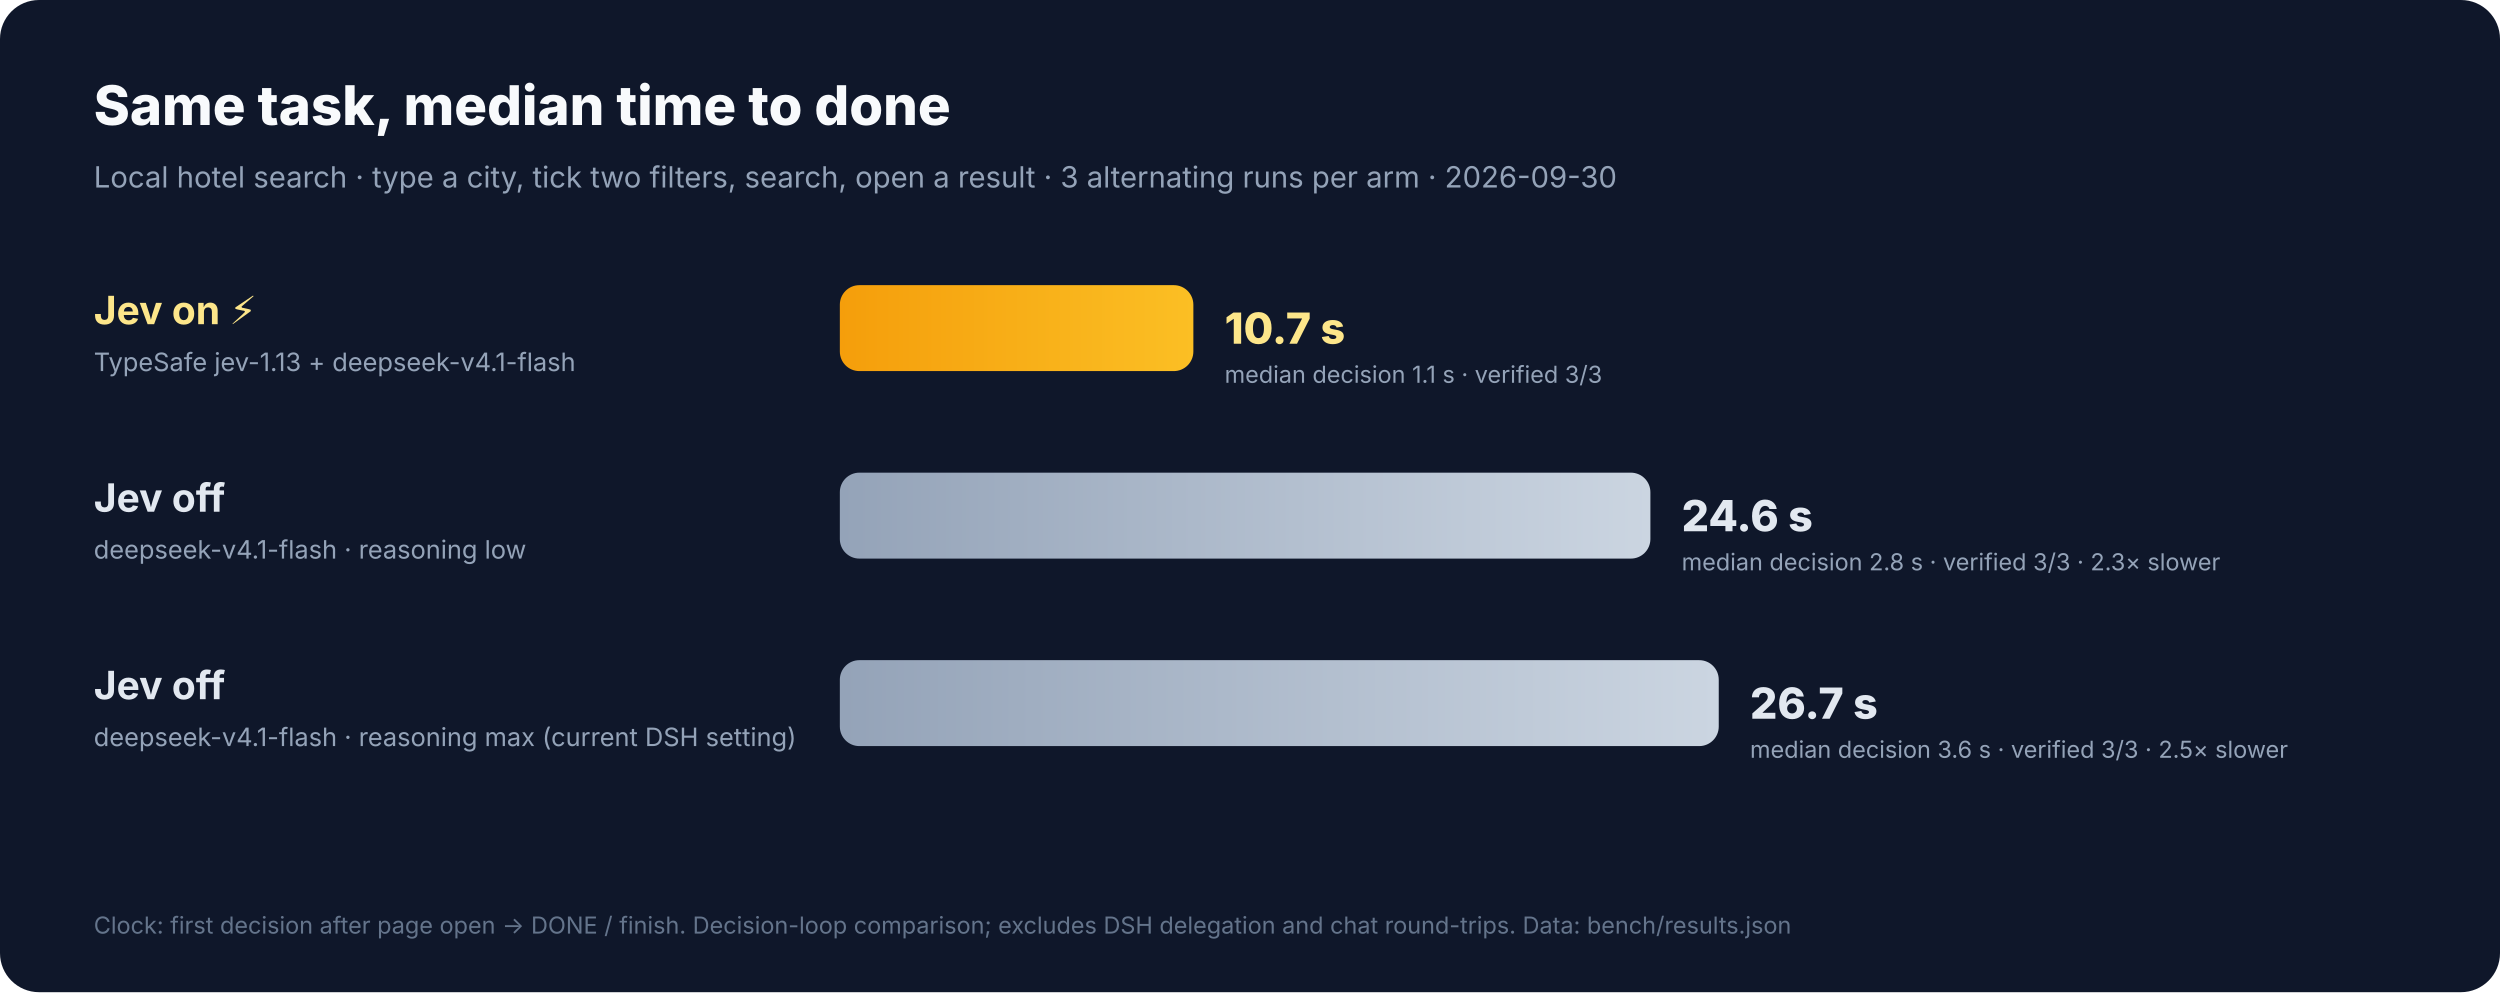
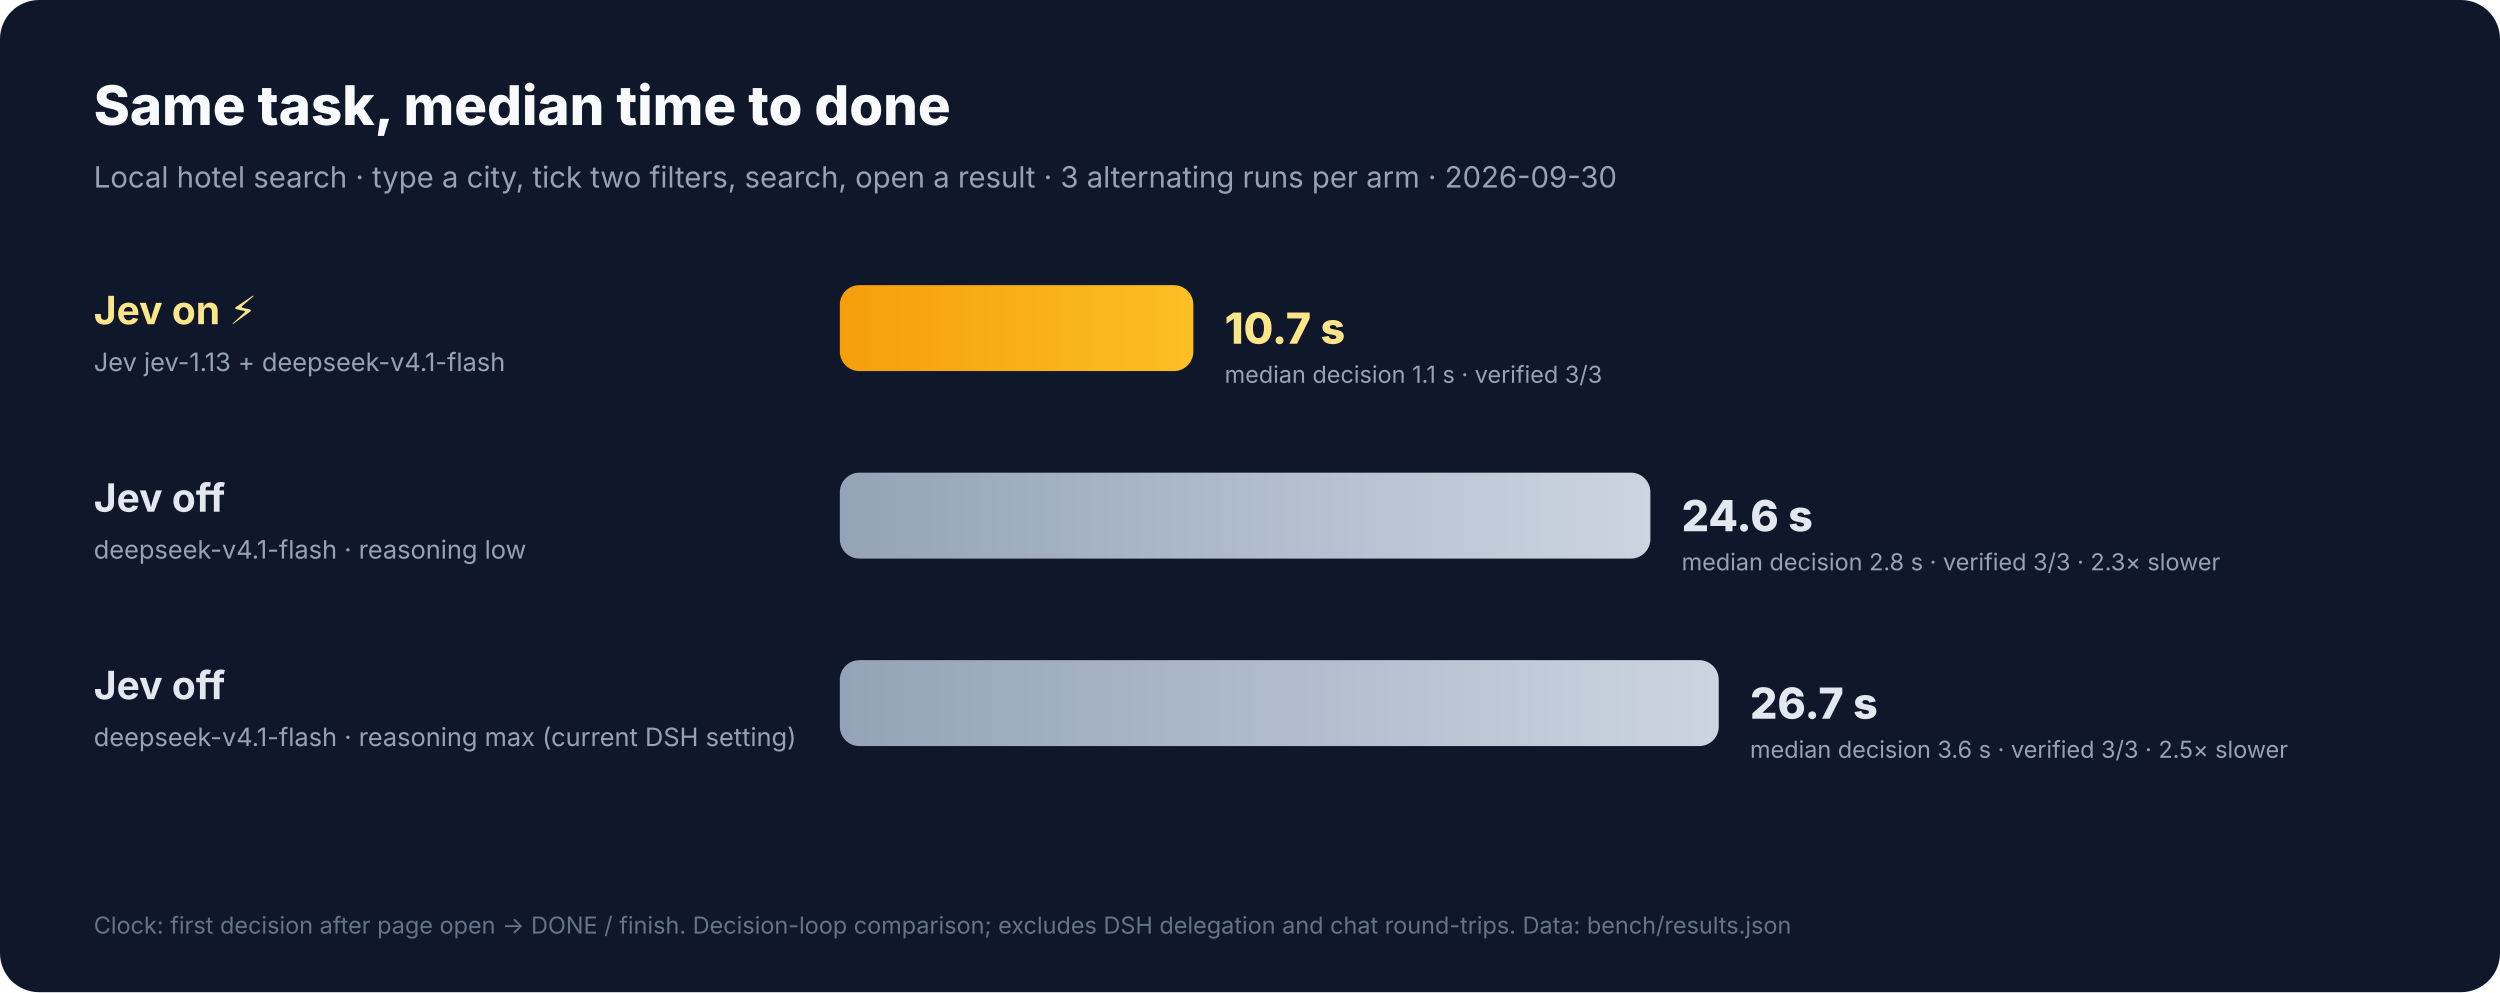
<svg xmlns="http://www.w3.org/2000/svg" width="1280" height="508" viewBox="0 0 1280 508" role="img" aria-label="Median task time with Jev on and off">
  <defs>
    <linearGradient id="fast" x1="0" x2="1">
      <stop offset="0" stop-color="#f59e0b" />
      <stop offset="1" stop-color="#fbbf24" />
    </linearGradient>
    <linearGradient id="slow" x1="0" x2="1">
      <stop offset="0" stop-color="#94a3b8" />
      <stop offset="1" stop-color="#cbd5e1" />
    </linearGradient>
  </defs>
  <rect width="1280" height="508" rx="20" fill="#0f172a" />
  <g font-family="-apple-system, 'Segoe UI', 'PingFang SC', 'Microsoft YaHei', sans-serif">
    <text x="48" y="64" font-size="28" font-weight="800" fill="#f8fafc">Same task, median time to done</text>
    <text x="48" y="96" font-size="15" fill="#94a3b8">Local hotel search · type a city, tick two filters, search, open a result · 3 alternating runs per arm · 2026-09-30</text>
    <text x="48" y="166" font-size="20" font-weight="700" fill="#fde68a">Jev on ⚡</text>
-     <text x="48" y="190" font-size="13" fill="#94a3b8">TypeSafe jev-1.13 + deepseek-v4.1-flash</text>
+     <text x="48" y="190" font-size="13" fill="#94a3b8">Jev jev-1.13 + deepseek-v4.1-flash</text>
    <rect x="430" y="146" width="181" height="44" rx="10" fill="url(#fast)" />
    <text x="627" y="176" font-size="22" font-weight="800" fill="#fde68a">10.7 s</text>
    <text x="627" y="196" font-size="12" fill="#94a3b8">median decision 1.1 s · verified 3/3</text>
    <text x="48" y="262" font-size="20" font-weight="700" fill="#e2e8f0">Jev off</text>
    <text x="48" y="286" font-size="13" fill="#94a3b8">deepseek-v4.1-flash · reasoning low</text>
    <rect x="430" y="242" width="415" height="44" rx="10" fill="url(#slow)" />
    <text x="861" y="272" font-size="22" font-weight="800" fill="#e2e8f0">24.6 s</text>
    <text x="861" y="292" font-size="12" fill="#94a3b8">median decision 2.8 s · verified 3/3 · 2.3× slower</text>
    <text x="48" y="358" font-size="20" font-weight="700" fill="#e2e8f0">Jev off</text>
    <text x="48" y="382" font-size="13" fill="#94a3b8">deepseek-v4.1-flash · reasoning max (current DSH setting)</text>
    <rect x="430" y="338" width="450" height="44" rx="10" fill="url(#slow)" />
    <text x="896" y="368" font-size="22" font-weight="800" fill="#e2e8f0">26.7 s</text>
    <text x="896" y="388" font-size="12" fill="#94a3b8">median decision 3.6 s · verified 3/3 · 2.5× slower</text>
    <text x="48" y="478" font-size="12" fill="#64748b">Clock: first decision after page open → DONE / finish. Decision-loop comparison; excludes DSH delegation and chat round-trips. Data: bench/results.json</text>
  </g>
</svg>
